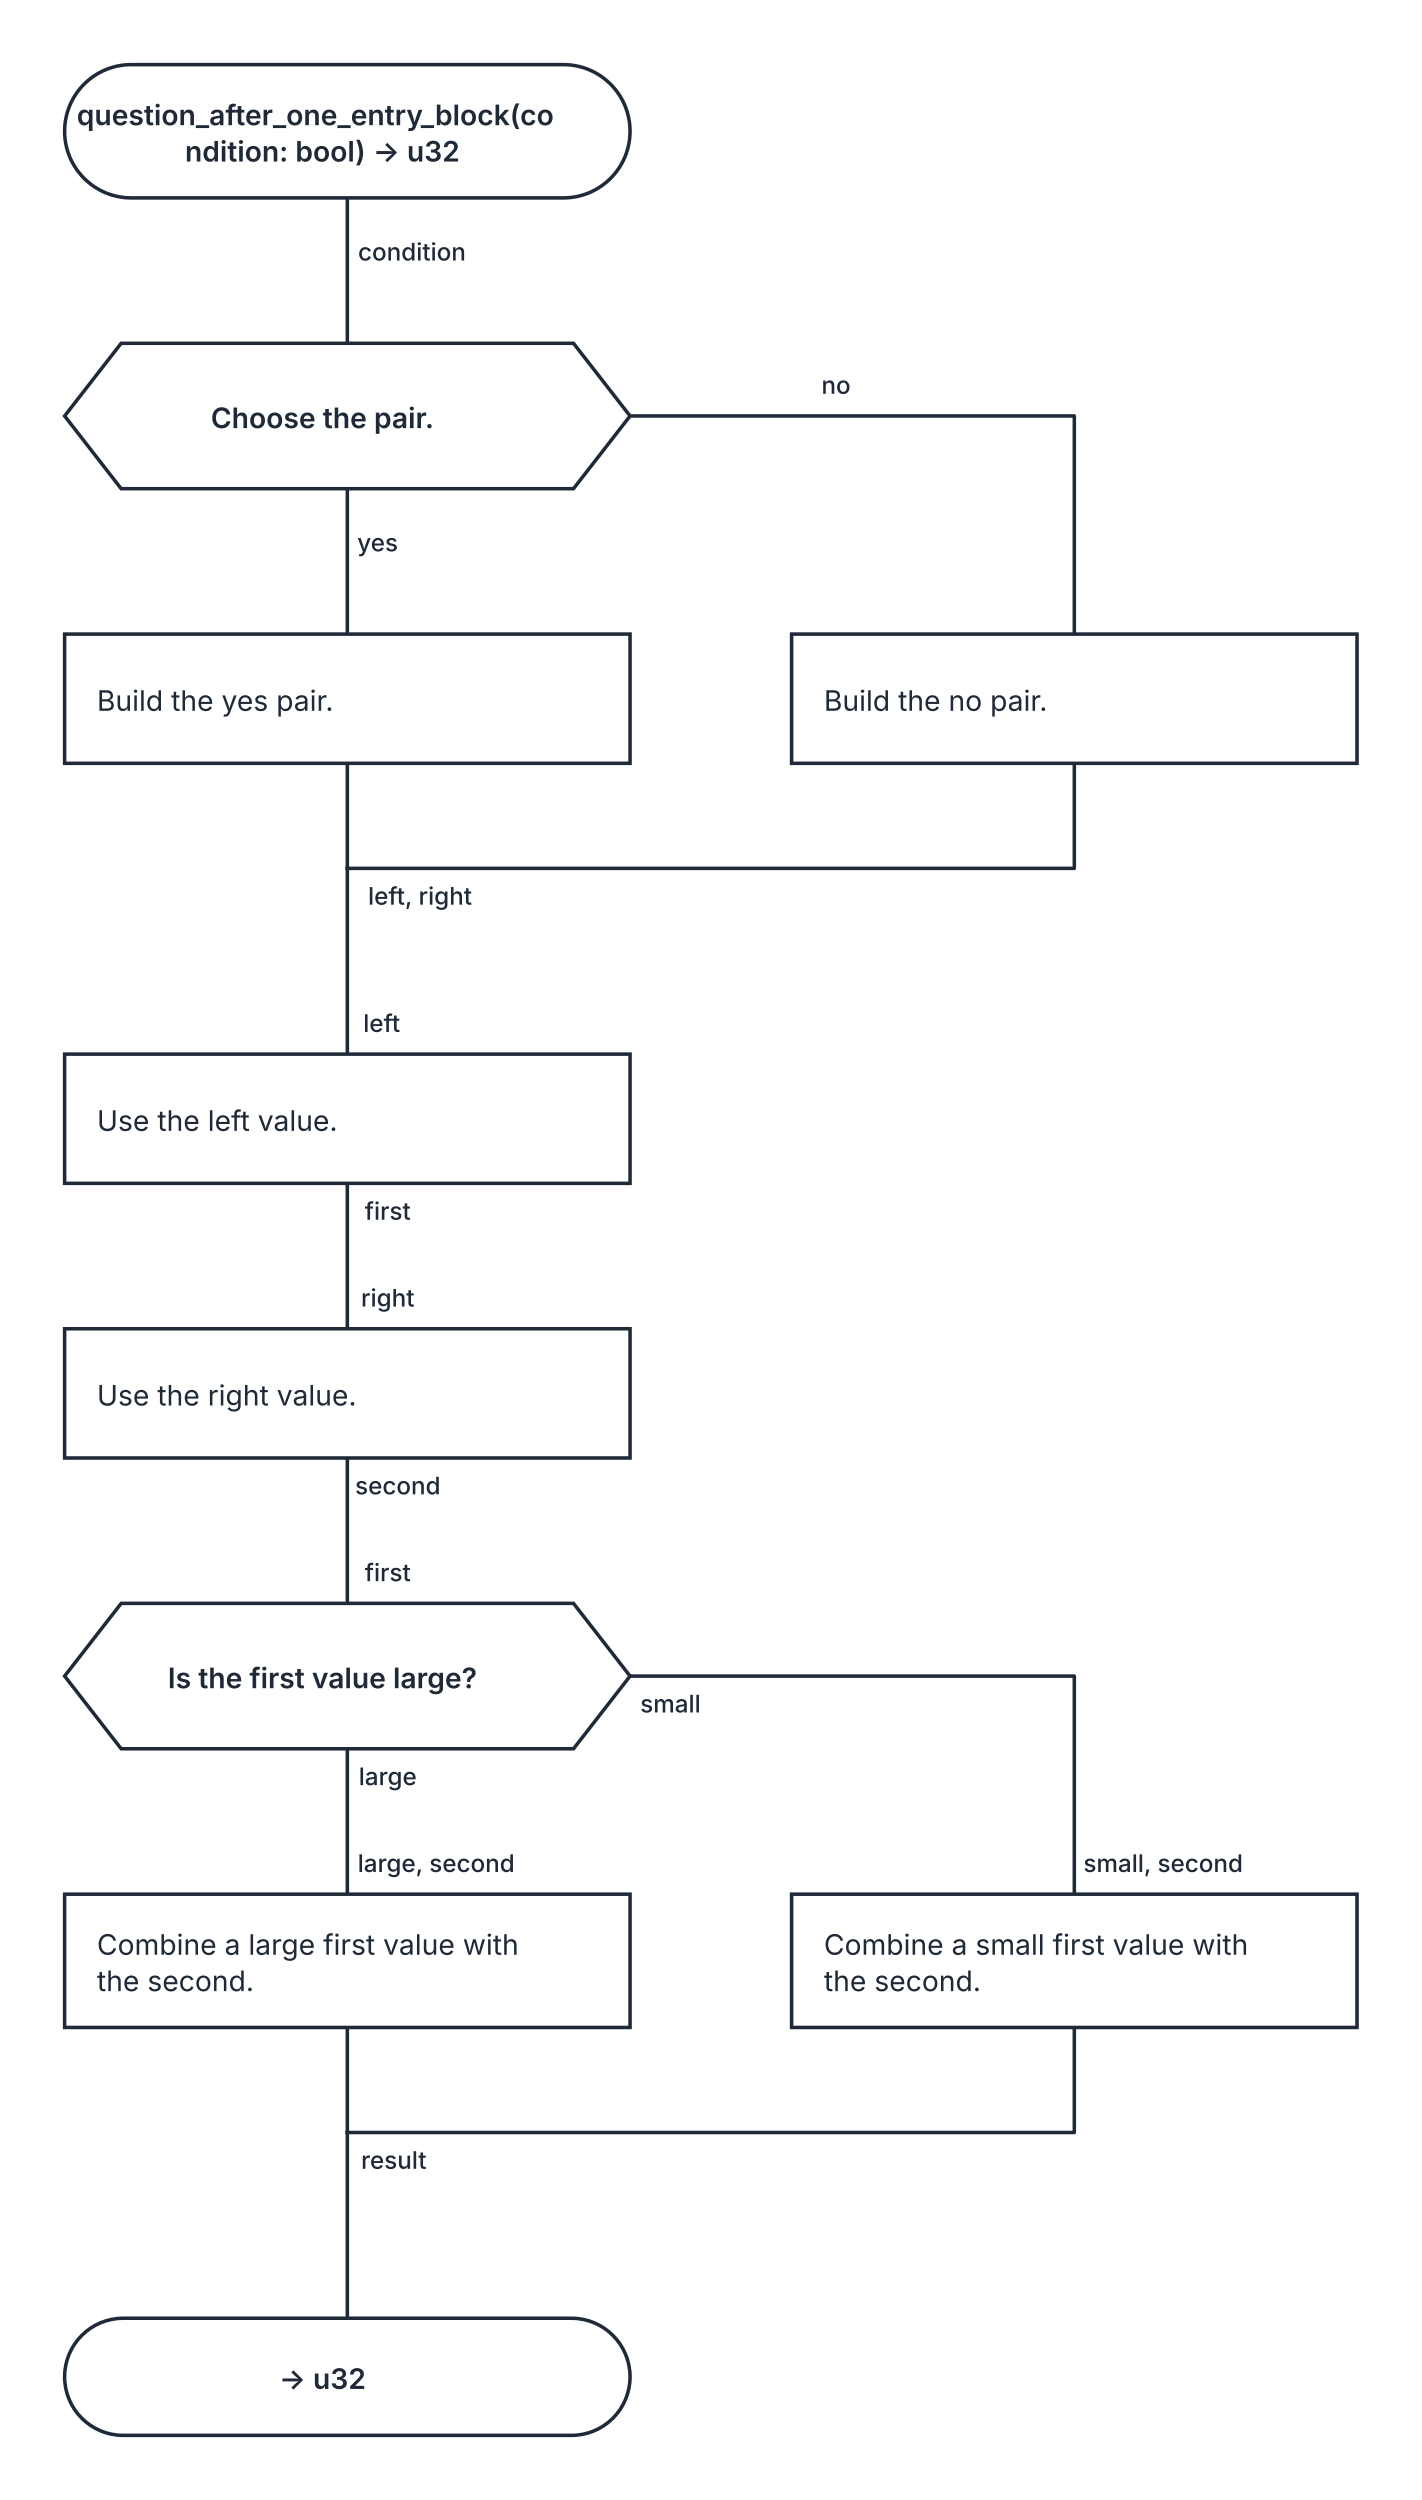
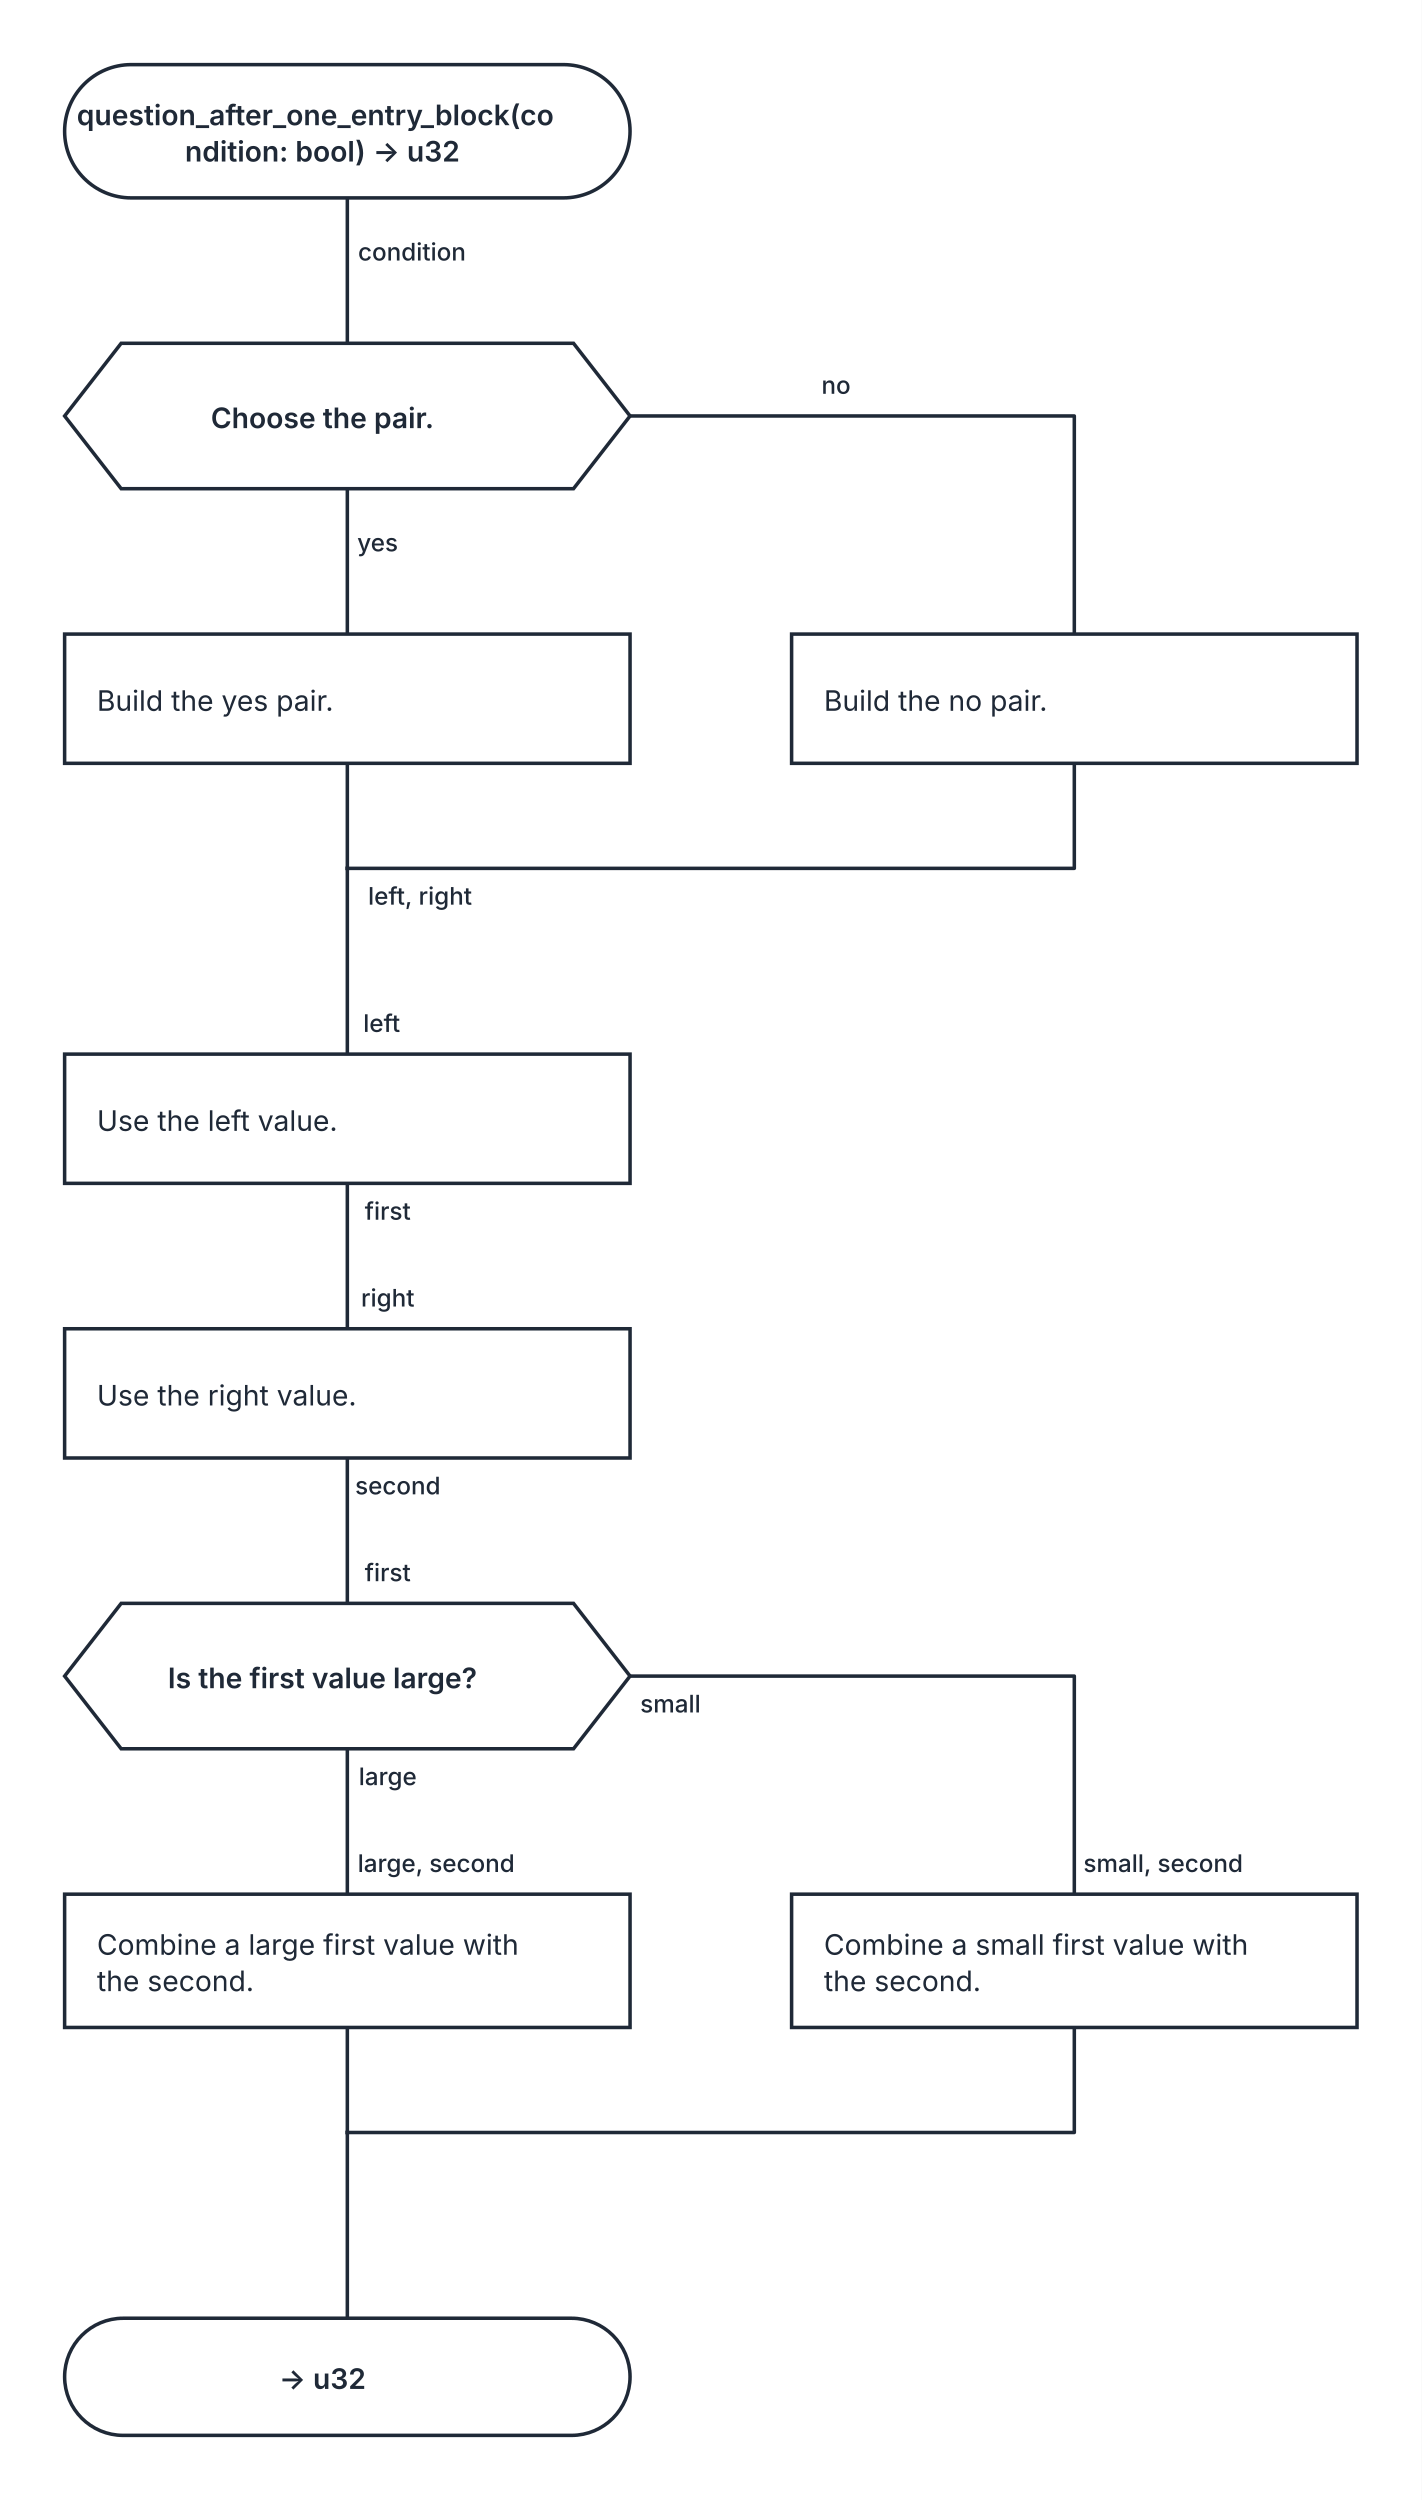
<svg xmlns="http://www.w3.org/2000/svg" width="704" height="1238" viewBox="0 0 704 1238" role="img" aria-labelledby="kaalang-title" aria-describedby="kaalang-description">
  <defs>
    <style>
      svg { color: #1f2937; font-family: Inter, ui-sans-serif, system-ui, -apple-system, BlinkMacSystemFont, "Segoe UI", sans-serif; text-rendering: optimizeLegibility; }
      .connection { fill: none; stroke: currentColor; stroke-width: 1.75; stroke-linecap: square; stroke-linejoin: round; }
      .connection-label { fill: currentColor; font-size: 12px; font-weight: 500; paint-order: stroke; stroke: #ffffff; stroke-width: 5px; stroke-linejoin: round; text-anchor: middle; }
      .node-shape { fill: #ffffff; stroke: currentColor; stroke-width: 1.75; }
      .label { fill: currentColor; font-size: 14px; text-anchor: middle; }
      .start .label, .question .label, .select .label, .case .label, .end .label { font-weight: 600; }
      .action .label { font-weight: 400; text-anchor: start; }
    </style>
  </defs>
  <rect width="100%" height="100%" fill="#ffffff" />
  <g class="connections">
    <path class="connection" d="M 172 98 L 172 170" />
    <path class="connection" d="M 172 242 L 172 314" />
    <path class="connection" d="M 312 206 L 532 206 L 532 314" />
    <path class="connection" d="M 172 378 L 172 430" />
    <path class="connection" d="M 532 378 L 532 430 L 172 430" />
    <path class="connection" d="M 172 586 L 172 658" />
    <path class="connection" d="M 172 722 L 172 794" />
    <path class="connection" d="M 172 866 L 172 938" />
    <path class="connection" d="M 312 830 L 532 830 L 532 938" />
    <path class="connection" d="M 172 1004 L 172 1056" />
    <path class="connection" d="M 532 1004 L 532 1056 L 172 1056" />
    <path class="connection" d="M 172 430 L 172 522" />
    <path class="connection" d="M 172 1056 L 172 1148" />
    <text class="connection-label" x="216" y="448" xml:space="preserve">
      <tspan x="216" dy="0">left, right</tspan>
-     </text>
-     <text class="connection-label" x="203" y="1074" xml:space="preserve">
-       <tspan x="203" dy="0">result</tspan>
    </text>
    <text class="connection-label" x="212" y="129" xml:space="preserve">
      <tspan x="212" dy="0">condition</tspan>
    </text>
    <text class="connection-label" x="195" y="273" xml:space="preserve">
      <tspan x="195" dy="0">yes</tspan>
    </text>
    <text class="connection-label" x="422" y="195" xml:space="preserve">
      <tspan x="422" dy="0">no</tspan>
    </text>
    <text class="connection-label" x="200" y="604" xml:space="preserve">
      <tspan x="200" dy="0">first</tspan>
    </text>
    <text class="connection-label" x="205" y="740" xml:space="preserve">
      <tspan x="205" dy="0">second</tspan>
    </text>
    <text class="connection-label" x="200" y="884" xml:space="preserve">
      <tspan x="200" dy="0">large</tspan>
    </text>
    <text class="connection-label" x="340" y="848" xml:space="preserve">
      <tspan x="340" dy="0">small</tspan>
    </text>
    <text class="connection-label" x="197" y="511" xml:space="preserve">
      <tspan x="197" dy="0">left</tspan>
    </text>
    <text class="connection-label" x="200" y="647" xml:space="preserve">
      <tspan x="200" dy="0">right</tspan>
    </text>
    <text class="connection-label" x="200" y="783" xml:space="preserve">
      <tspan x="200" dy="0">first</tspan>
    </text>
    <text class="connection-label" x="224" y="927" xml:space="preserve">
      <tspan x="224" dy="0">large, second</tspan>
    </text>
    <text class="connection-label" x="584" y="927" xml:space="preserve">
      <tspan x="584" dy="0">small, second</tspan>
    </text>
  </g>
  <g class="nodes">
    <g class="node start" transform="translate(172 65)">
      <rect class="node-shape" x="-140" y="-33" width="280" height="66" rx="33" />
      <text class="label" y="-3" xml:space="preserve">
        <tspan x="0" dy="0">question_after_one_entry_block(co</tspan>
        <tspan x="0" dy="18">ndition: bool) -&gt; u32</tspan>
      </text>
    </g>
    <g class="node question" transform="translate(172 206)">
      <polygon class="node-shape" points="-112,-36 112,-36 140,0 112,36 -112,36 -140,0" />
      <text class="label" y="6" xml:space="preserve">
        <tspan x="0" dy="0">Choose the pair.</tspan>
      </text>
    </g>
    <g class="node action" transform="translate(172 346)">
      <rect class="node-shape" x="-140" y="-32" width="280" height="64" />
      <text class="label" y="6" xml:space="preserve">
        <tspan x="-124" dy="0">Build the yes pair.</tspan>
      </text>
    </g>
    <g class="node action" transform="translate(532 346)">
      <rect class="node-shape" x="-140" y="-32" width="280" height="64" />
      <text class="label" y="6" xml:space="preserve">
        <tspan x="-124" dy="0">Build the no pair.</tspan>
      </text>
    </g>
    <g class="node action" transform="translate(172 554)">
      <rect class="node-shape" x="-140" y="-32" width="280" height="64" />
      <text class="label" y="6" xml:space="preserve">
        <tspan x="-124" dy="0">Use the left value.</tspan>
      </text>
    </g>
    <g class="node action" transform="translate(172 690)">
      <rect class="node-shape" x="-140" y="-32" width="280" height="64" />
      <text class="label" y="6" xml:space="preserve">
        <tspan x="-124" dy="0">Use the right value.</tspan>
      </text>
    </g>
    <g class="node question" transform="translate(172 830)">
      <polygon class="node-shape" points="-112,-36 112,-36 140,0 112,36 -112,36 -140,0" />
      <text class="label" y="6" xml:space="preserve">
        <tspan x="0" dy="0">Is the first value large?</tspan>
      </text>
    </g>
    <g class="node action" transform="translate(172 971)">
      <rect class="node-shape" x="-140" y="-33" width="280" height="66" />
      <text class="label" y="-3" xml:space="preserve">
        <tspan x="-124" dy="0">Combine a large first value with </tspan>
        <tspan x="-124" dy="18">the second.</tspan>
      </text>
    </g>
    <g class="node action" transform="translate(532 971)">
      <rect class="node-shape" x="-140" y="-33" width="280" height="66" />
      <text class="label" y="-3" xml:space="preserve">
        <tspan x="-124" dy="0">Combine a small first value with </tspan>
        <tspan x="-124" dy="18">the second.</tspan>
      </text>
    </g>
    <g class="node end" transform="translate(172 1177)">
      <rect class="node-shape" x="-140" y="-29" width="280" height="58" rx="29" />
      <text class="label" y="6" xml:space="preserve">
        <tspan x="0" dy="0">-&gt; u32</tspan>
      </text>
    </g>
  </g>
</svg>
